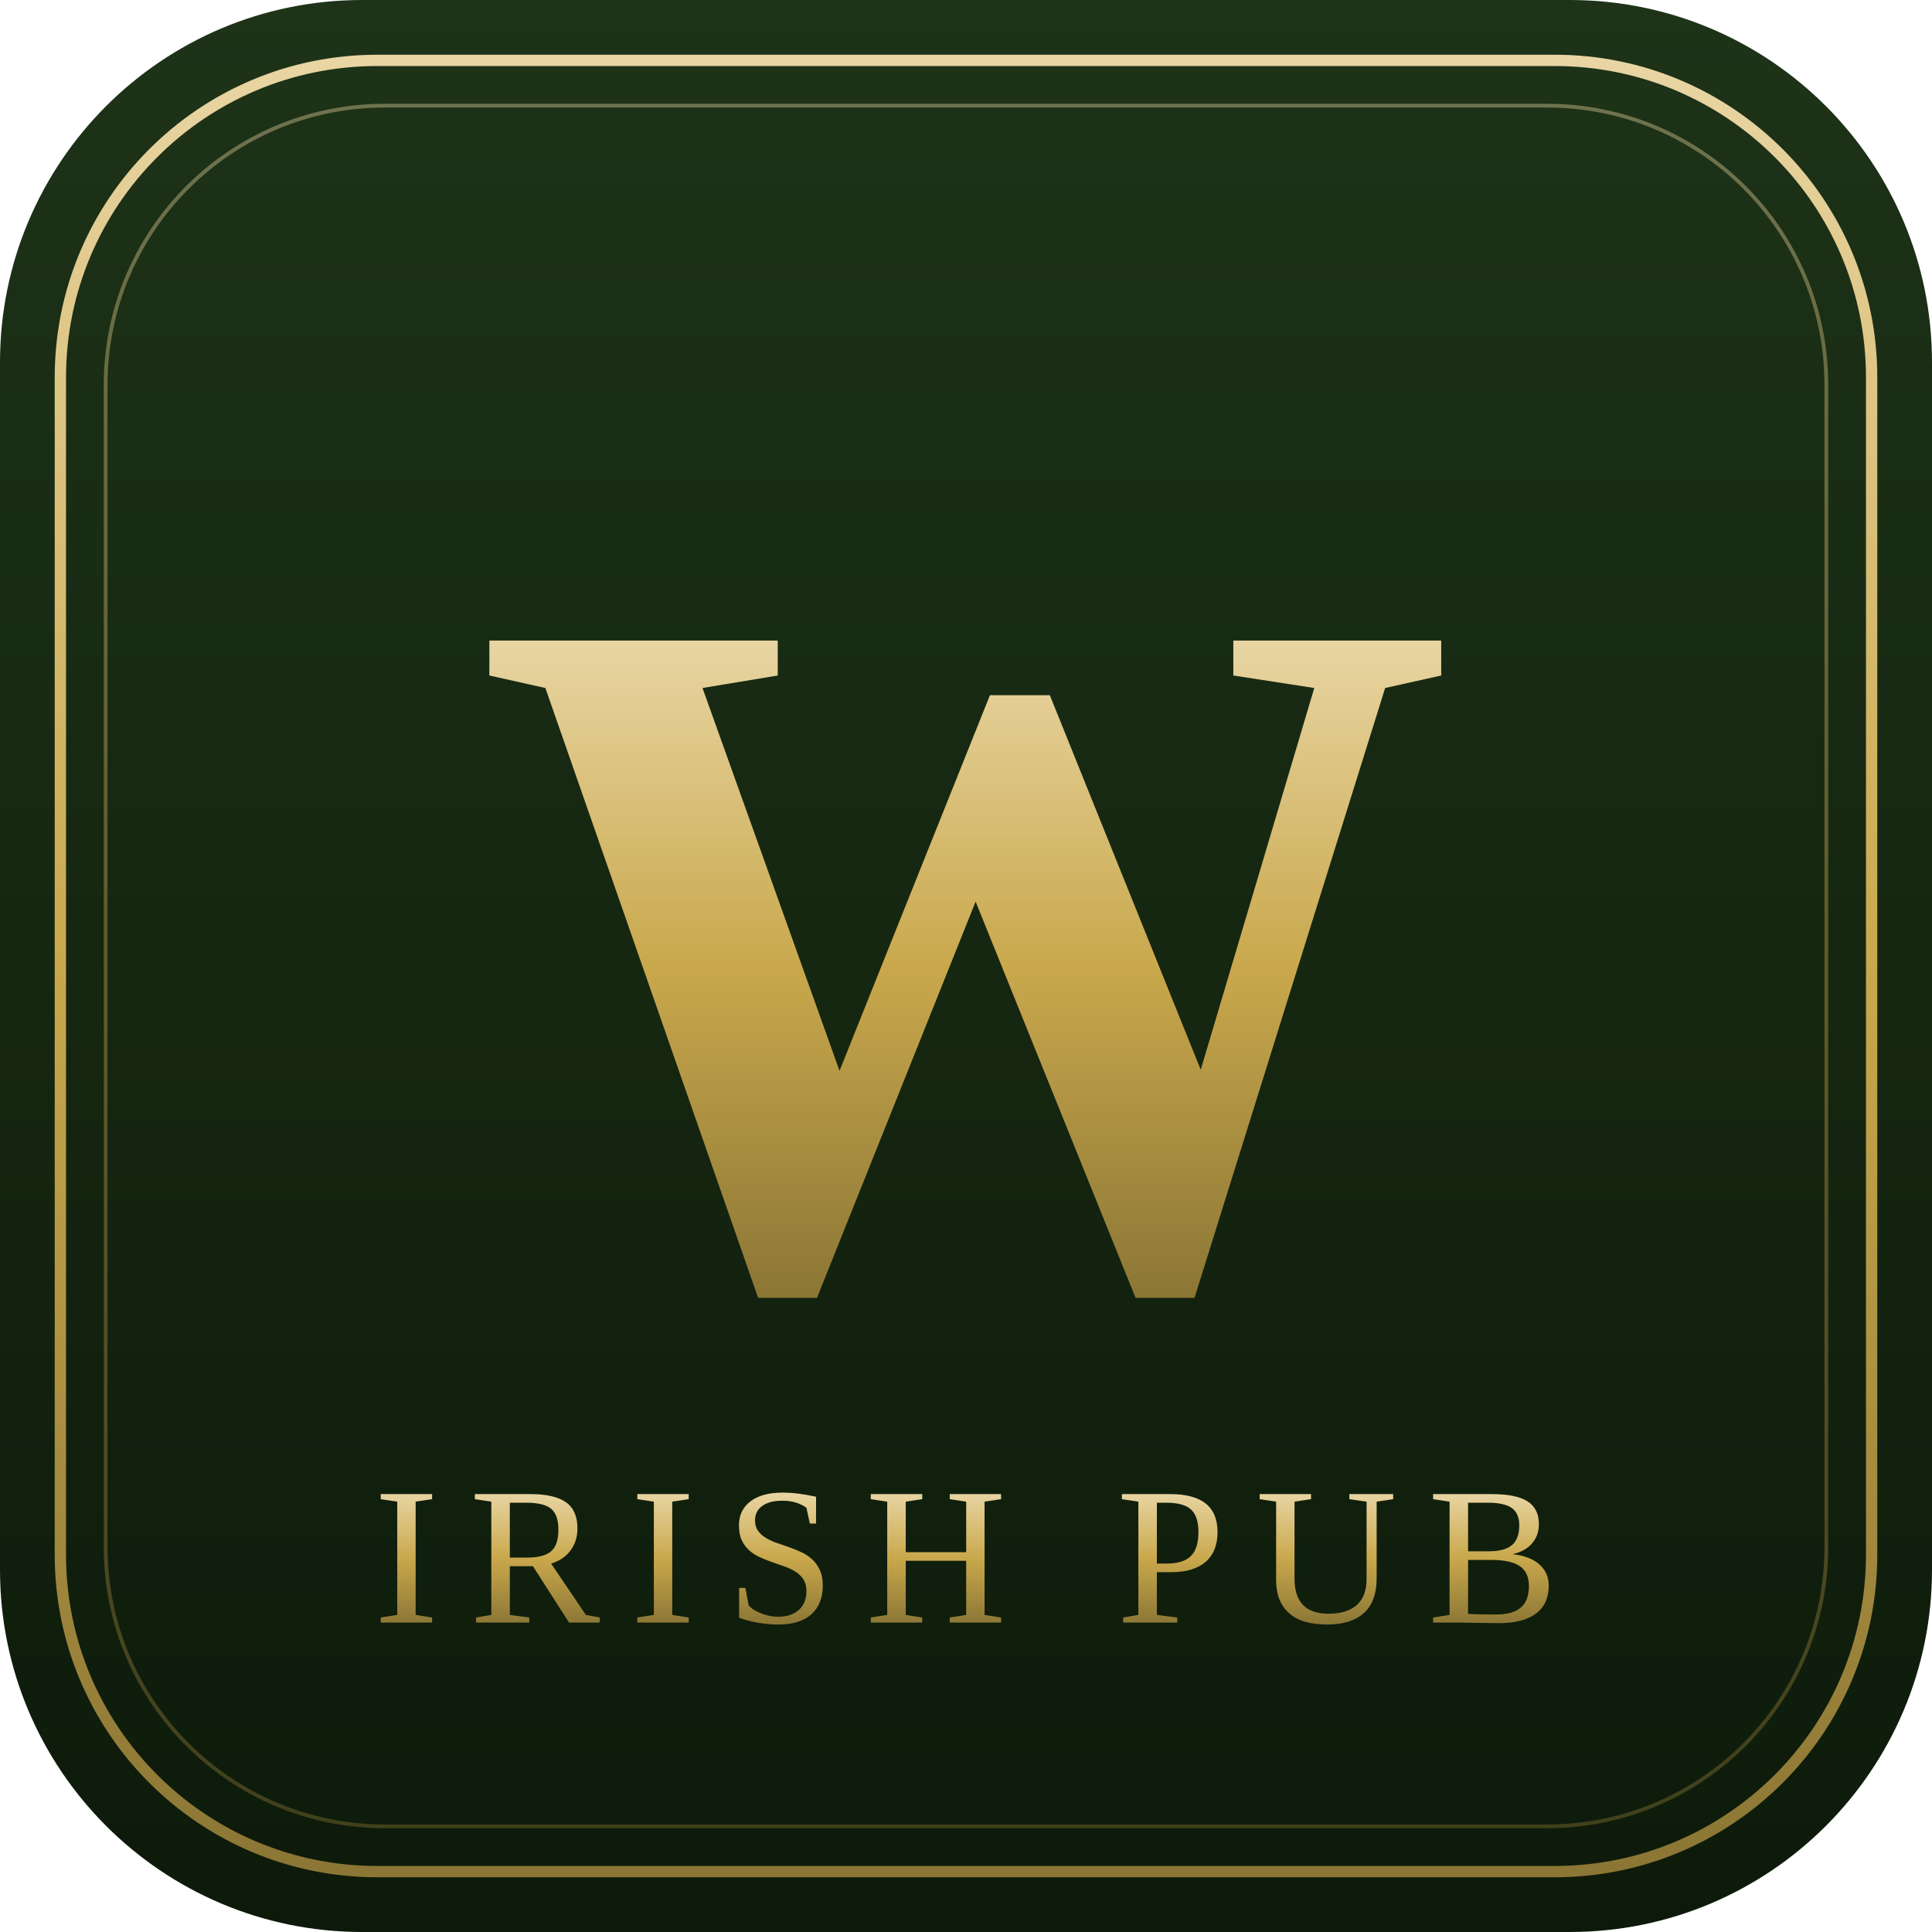
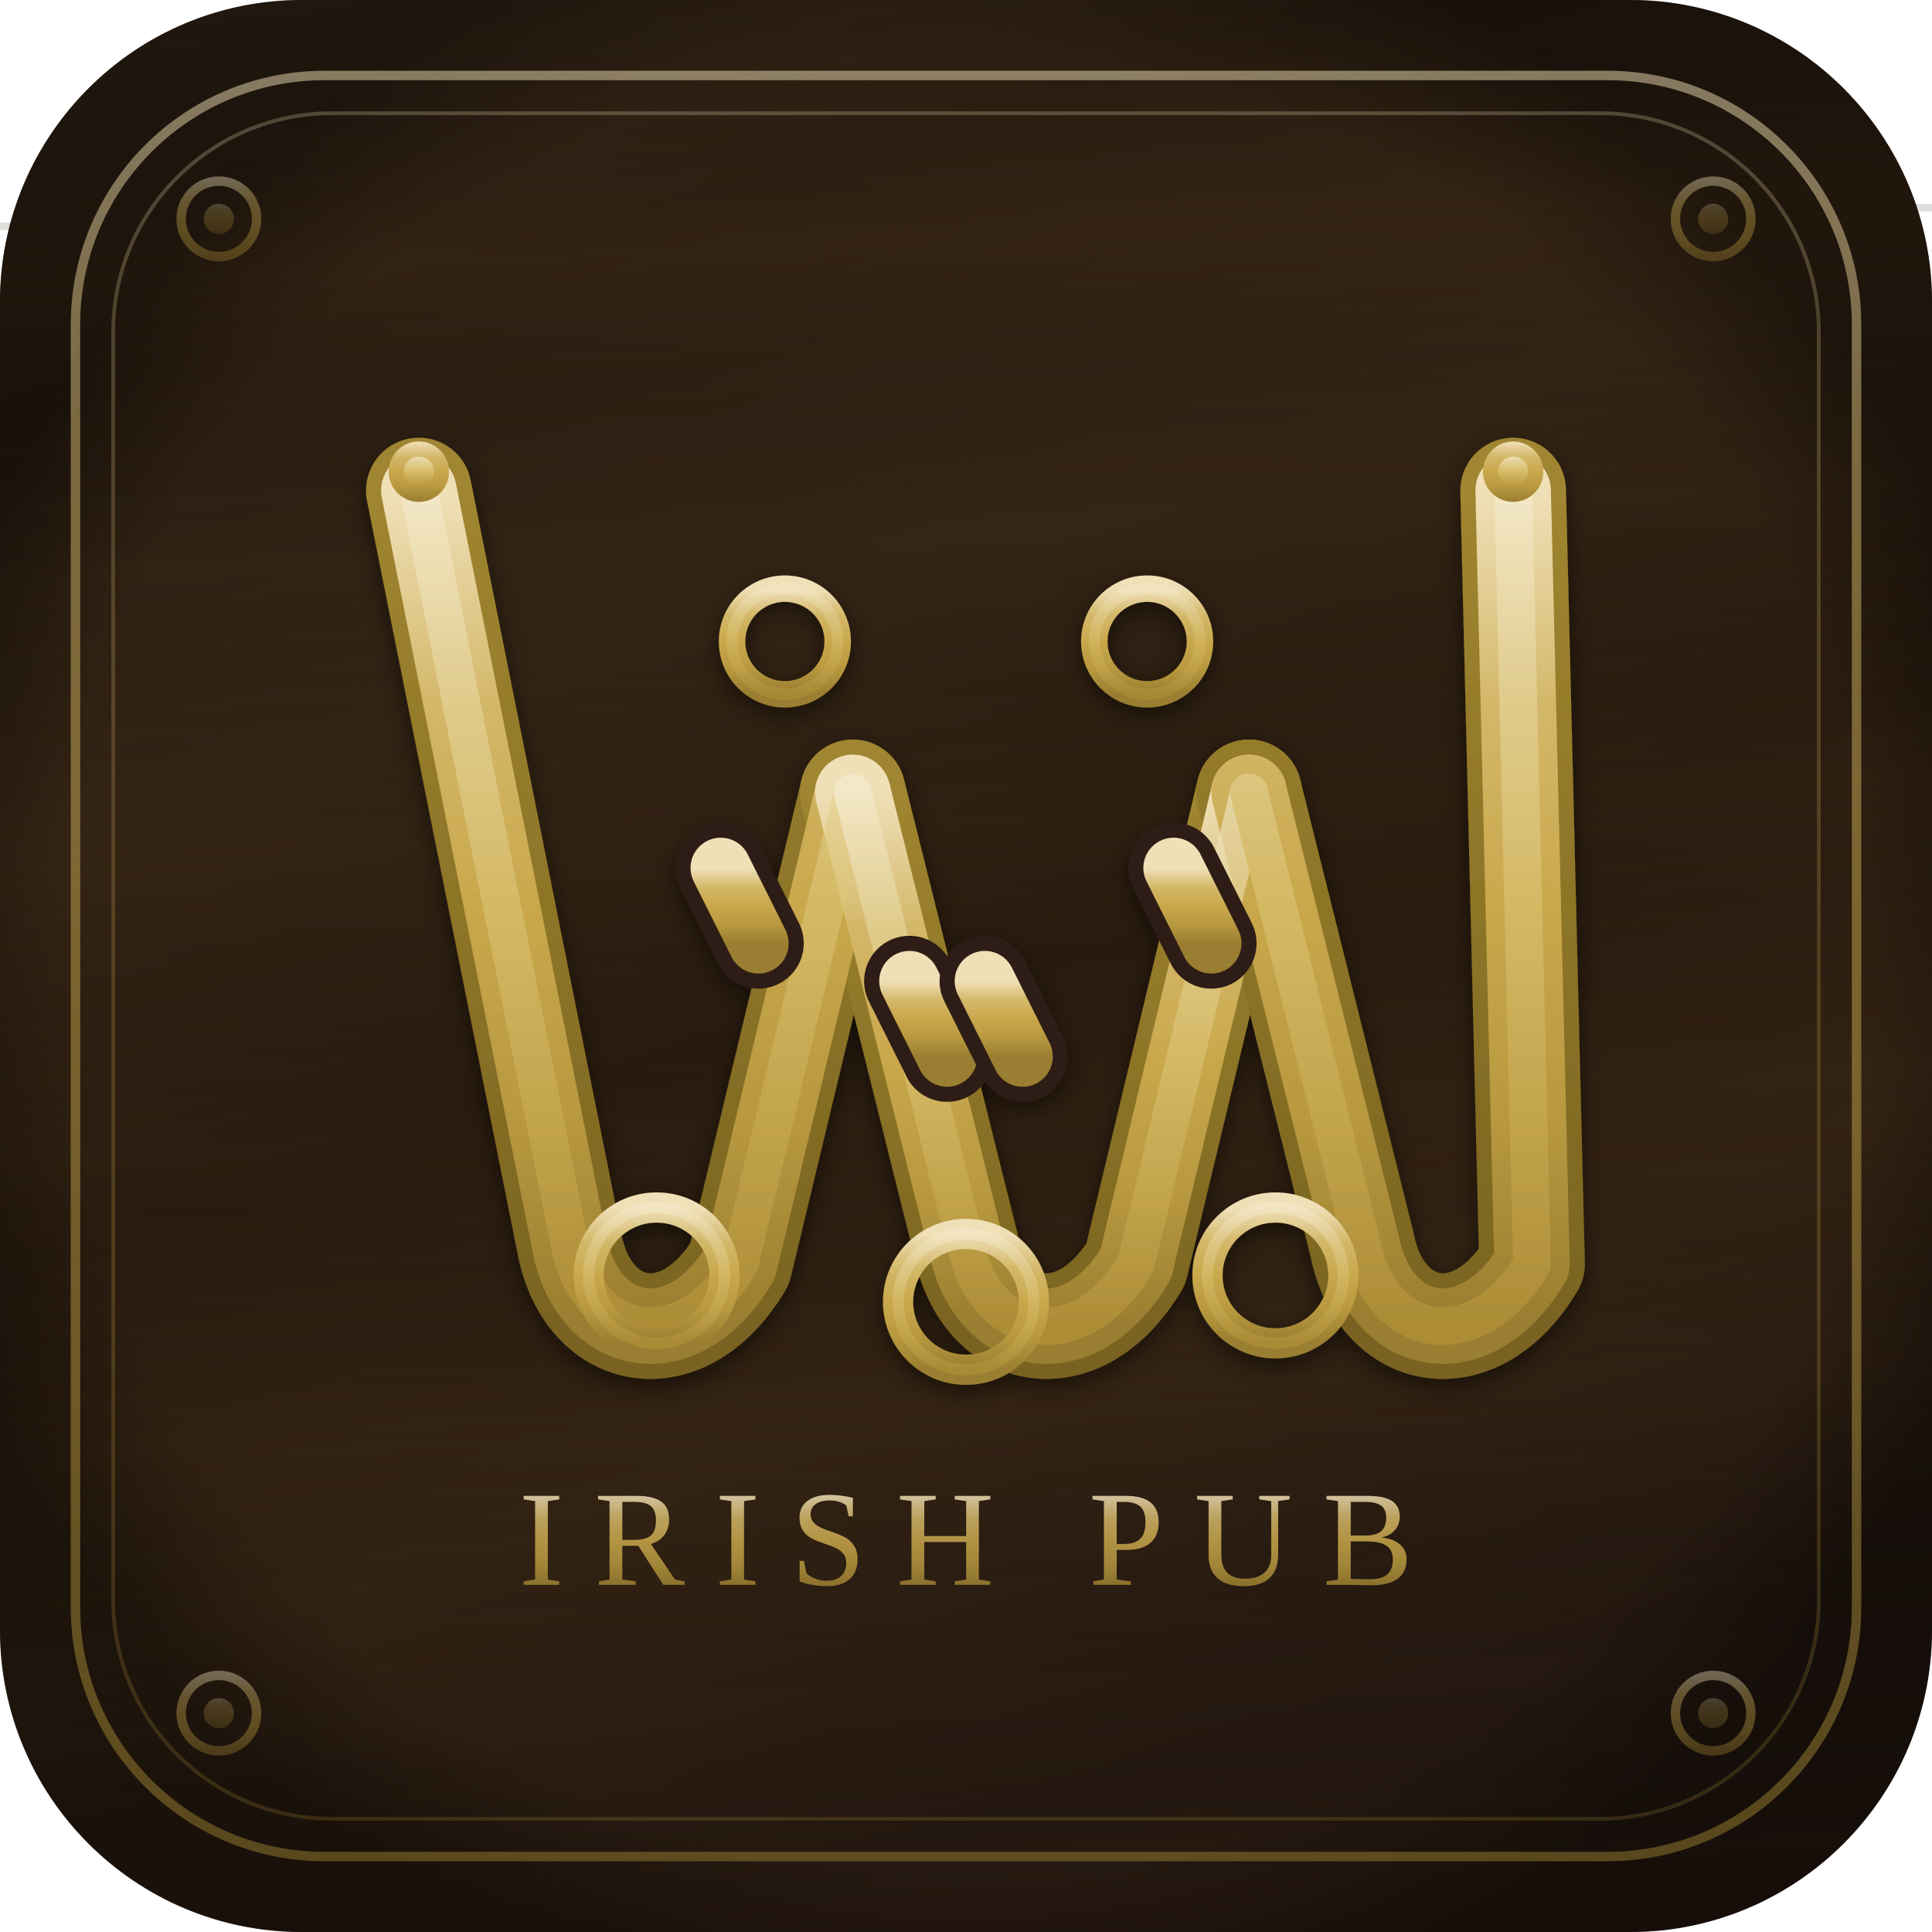
<svg xmlns="http://www.w3.org/2000/svg" viewBox="0 0 512 512">
  <defs>
-     <linearGradient id="bg" x1="0" y1="0" x2="0" y2="1">
-       <stop offset="0%" stop-color="#1e3318" />
-       <stop offset="100%" stop-color="#0d1a0a" />
+     <linearGradient id="wood-bg" x1="0" y1="0" x2="0.3" y2="1">
+       <stop offset="0%" stop-color="#3a2a1a" />
+       <stop offset="20%" stop-color="#2d1f12" />
+       <stop offset="40%" stop-color="#352515" />
+       <stop offset="60%" stop-color="#2a1c0f" />
+       <stop offset="80%" stop-color="#332313" />
+       <stop offset="100%" stop-color="#241810" />
+     </linearGradient>
+     <linearGradient id="wood-grain" x1="0" y1="0" x2="0.05" y2="1">
+       <stop offset="0%" stop-color="transparent" />
+       <stop offset="15%" stop-color="rgba(60,40,20,0.3)" />
+       <stop offset="30%" stop-color="transparent" />
+       <stop offset="45%" stop-color="rgba(50,35,18,0.25)" />
+       <stop offset="60%" stop-color="transparent" />
+       <stop offset="75%" stop-color="rgba(55,37,19,0.2)" />
+       <stop offset="90%" stop-color="transparent" />
+       <stop offset="100%" stop-color="rgba(45,30,15,0.15)" />
    </linearGradient>
    <linearGradient id="gold" x1="0" y1="0" x2="0" y2="1">
-       <stop offset="0%" stop-color="#e8d5a3" />
+       <stop offset="0%" stop-color="#f0e0b8" />
+       <stop offset="25%" stop-color="#d4b86a" />
      <stop offset="50%" stop-color="#c9a84c" />
-       <stop offset="100%" stop-color="#8b7635" />
+       <stop offset="75%" stop-color="#b89940" />
+       <stop offset="100%" stop-color="#9a7e30" />
    </linearGradient>
+     <linearGradient id="gold-hi" x1="0" y1="0" x2="0" y2="1">
+       <stop offset="0%" stop-color="#f5ecd0" />
+       <stop offset="50%" stop-color="#dcc474" />
+       <stop offset="100%" stop-color="#b8963a" />
+     </linearGradient>
+     <linearGradient id="gold-dark" x1="0" y1="0" x2="0" y2="1">
+       <stop offset="0%" stop-color="#a08530" />
+       <stop offset="100%" stop-color="#7a6420" />
+     </linearGradient>
+     <radialGradient id="vignette" cx="50%" cy="50%" r="55%">
+       <stop offset="0%" stop-color="transparent" />
+       <stop offset="85%" stop-color="transparent" />
+       <stop offset="100%" stop-color="rgba(0,0,0,0.4)" />
+     </radialGradient>
+     <filter id="knot-shadow" x="-5%" y="-5%" width="110%" height="110%">
+       <feDropShadow dx="0" dy="2" stdDeviation="3" flood-color="#000" flood-opacity="0.5" />
+     </filter>
+     <filter id="inner-glow" x="-10%" y="-10%" width="120%" height="120%">
+       <feDropShadow dx="0" dy="0" stdDeviation="6" flood-color="#d4b86a" flood-opacity="0.3" />
+     </filter>
  </defs>
-   <rect width="512" height="512" rx="96" fill="url(#bg)" />
-   <rect x="16" y="16" width="480" height="480" rx="84" fill="none" stroke="url(#gold)" stroke-width="3" />
-   <rect x="28" y="28" width="456" height="456" rx="74" fill="none" stroke="url(#gold)" stroke-width="1" opacity="0.4" />
-   <text x="256" y="340" text-anchor="middle" font-family="Georgia, 'Times New Roman', serif" font-weight="bold" font-size="260" fill="url(#gold)">W</text>
-   <text x="256" y="430" text-anchor="middle" font-family="Georgia, 'Times New Roman', serif" font-weight="normal" font-size="52" fill="url(#gold)" letter-spacing="8">IRISH PUB</text>
+   <rect width="512" height="512" rx="80" fill="url(#wood-bg)" />
+   <rect width="512" height="512" rx="80" fill="url(#wood-grain)" />
+   <line x1="0" y1="60" x2="512" y2="55" stroke="rgba(50,35,15,0.15)" stroke-width="2" />
+   <line x1="0" y1="120" x2="512" y2="125" stroke="rgba(60,40,20,0.12)" stroke-width="1.5" />
+   <line x1="0" y1="180" x2="512" y2="178" stroke="rgba(50,35,15,0.1)" stroke-width="2" />
+   <line x1="0" y1="240" x2="512" y2="245" stroke="rgba(55,38,18,0.13)" stroke-width="1" />
+   <line x1="0" y1="310" x2="512" y2="306" stroke="rgba(50,35,15,0.11)" stroke-width="2" />
+   <line x1="0" y1="370" x2="512" y2="375" stroke="rgba(60,40,20,0.09)" stroke-width="1.5" />
+   <line x1="0" y1="430" x2="512" y2="428" stroke="rgba(50,35,15,0.12)" stroke-width="1" />
+   <rect width="512" height="512" rx="80" fill="url(#vignette)" />
+   <g filter="url(#knot-shadow)" transform="translate(256,240)">
+     <g stroke="url(#gold-dark)" stroke-width="28" fill="none" stroke-linecap="round" stroke-linejoin="round">
+       <path d="M-145,-110 L-105,90 C-100,115 -75,120 -60,95 L-30,-30" />
+       <path d="M-30,-30 L0,90 C5,115 30,120 45,95 L75,-30" />
+       <path d="M75,-30 L105,90 C110,115 135,120 150,95 L145,-110" />
+     </g>
+     <g stroke="url(#gold)" stroke-width="20" fill="none" stroke-linecap="round" stroke-linejoin="round">
+       <path d="M-145,-110 L-105,90 C-100,115 -75,120 -60,95 L-30,-30" />
+       <path d="M-30,-30 L0,90 C5,115 30,120 45,95 L75,-30" />
+       <path d="M75,-30 L105,90 C110,115 135,120 150,95 L145,-110" />
+     </g>
+     <g stroke="url(#gold-hi)" stroke-width="10" fill="none" stroke-linecap="round" stroke-linejoin="round" opacity="0.6">
+       <path d="M-145,-110 L-105,90 C-100,115 -75,120 -60,95 L-30,-30" />
+       <path d="M-30,-30 L0,90 C5,115 30,120 45,95 L75,-30" />
+       <path d="M75,-30 L105,90 C110,115 135,120 150,95 L145,-110" />
+     </g>
+     <circle cx="-82" cy="98" r="18" fill="none" stroke="url(#gold)" stroke-width="8" />
+     <circle cx="-82" cy="98" r="18" fill="none" stroke="url(#gold-hi)" stroke-width="3" opacity="0.5" />
+     <circle cx="0" cy="105" r="18" fill="none" stroke="url(#gold)" stroke-width="8" />
+     <circle cx="0" cy="105" r="18" fill="none" stroke="url(#gold-hi)" stroke-width="3" opacity="0.5" />
+     <circle cx="82" cy="98" r="18" fill="none" stroke="url(#gold)" stroke-width="8" />
+     <circle cx="82" cy="98" r="18" fill="none" stroke="url(#gold-hi)" stroke-width="3" opacity="0.5" />
+     <circle cx="-48" cy="-70" r="14" fill="none" stroke="url(#gold)" stroke-width="7" />
+     <circle cx="-48" cy="-70" r="14" fill="none" stroke="url(#gold-hi)" stroke-width="3" opacity="0.4" />
+     <circle cx="48" cy="-70" r="14" fill="none" stroke="url(#gold)" stroke-width="7" />
+     <circle cx="48" cy="-70" r="14" fill="none" stroke="url(#gold-hi)" stroke-width="3" opacity="0.4" />
+     <line x1="-65" y1="-10" x2="-55" y2="10" stroke="#2d1f12" stroke-width="24" stroke-linecap="round" />
+     <line x1="-65" y1="-10" x2="-55" y2="10" stroke="url(#gold)" stroke-width="16" stroke-linecap="round" />
+     <line x1="-15" y1="20" x2="-5" y2="40" stroke="#2d1f12" stroke-width="24" stroke-linecap="round" />
+     <line x1="-15" y1="20" x2="-5" y2="40" stroke="url(#gold)" stroke-width="16" stroke-linecap="round" />
+     <line x1="5" y1="20" x2="15" y2="40" stroke="#2d1f12" stroke-width="24" stroke-linecap="round" />
+     <line x1="5" y1="20" x2="15" y2="40" stroke="url(#gold)" stroke-width="16" stroke-linecap="round" />
+     <line x1="55" y1="-10" x2="65" y2="10" stroke="#2d1f12" stroke-width="24" stroke-linecap="round" />
+     <line x1="55" y1="-10" x2="65" y2="10" stroke="url(#gold)" stroke-width="16" stroke-linecap="round" />
+     <circle cx="-145" cy="-115" r="8" fill="url(#gold)" />
+     <circle cx="-145" cy="-115" r="4" fill="url(#gold-hi)" opacity="0.7" />
+     <circle cx="145" cy="-115" r="8" fill="url(#gold)" />
+     <circle cx="145" cy="-115" r="4" fill="url(#gold-hi)" opacity="0.7" />
+   </g>
+   <rect x="20" y="20" width="472" height="472" rx="66" fill="none" stroke="url(#gold)" stroke-width="2.5" opacity="0.5" />
+   <rect x="30" y="30" width="452" height="452" rx="58" fill="none" stroke="url(#gold)" stroke-width="1" opacity="0.25" />
+   <g opacity="0.4">
+     <circle cx="58" cy="58" r="10" fill="none" stroke="url(#gold)" stroke-width="2.5" />
+     <circle cx="58" cy="58" r="4" fill="url(#gold)" opacity="0.6" />
+   </g>
+   <g opacity="0.4">
+     <circle cx="454" cy="58" r="10" fill="none" stroke="url(#gold)" stroke-width="2.5" />
+     <circle cx="454" cy="58" r="4" fill="url(#gold)" opacity="0.6" />
+   </g>
+   <g opacity="0.4">
+     <circle cx="58" cy="454" r="10" fill="none" stroke="url(#gold)" stroke-width="2.5" />
+     <circle cx="58" cy="454" r="4" fill="url(#gold)" opacity="0.6" />
+   </g>
+   <g opacity="0.4">
+     <circle cx="454" cy="454" r="10" fill="none" stroke="url(#gold)" stroke-width="2.5" />
+     <circle cx="454" cy="454" r="4" fill="url(#gold)" opacity="0.6" />
+   </g>
+   <text x="256" y="420" text-anchor="middle" font-family="Georgia, 'Times New Roman', serif" font-weight="400" font-size="36" fill="url(#gold)" letter-spacing="8" opacity="0.85">IRISH PUB</text>
</svg>
